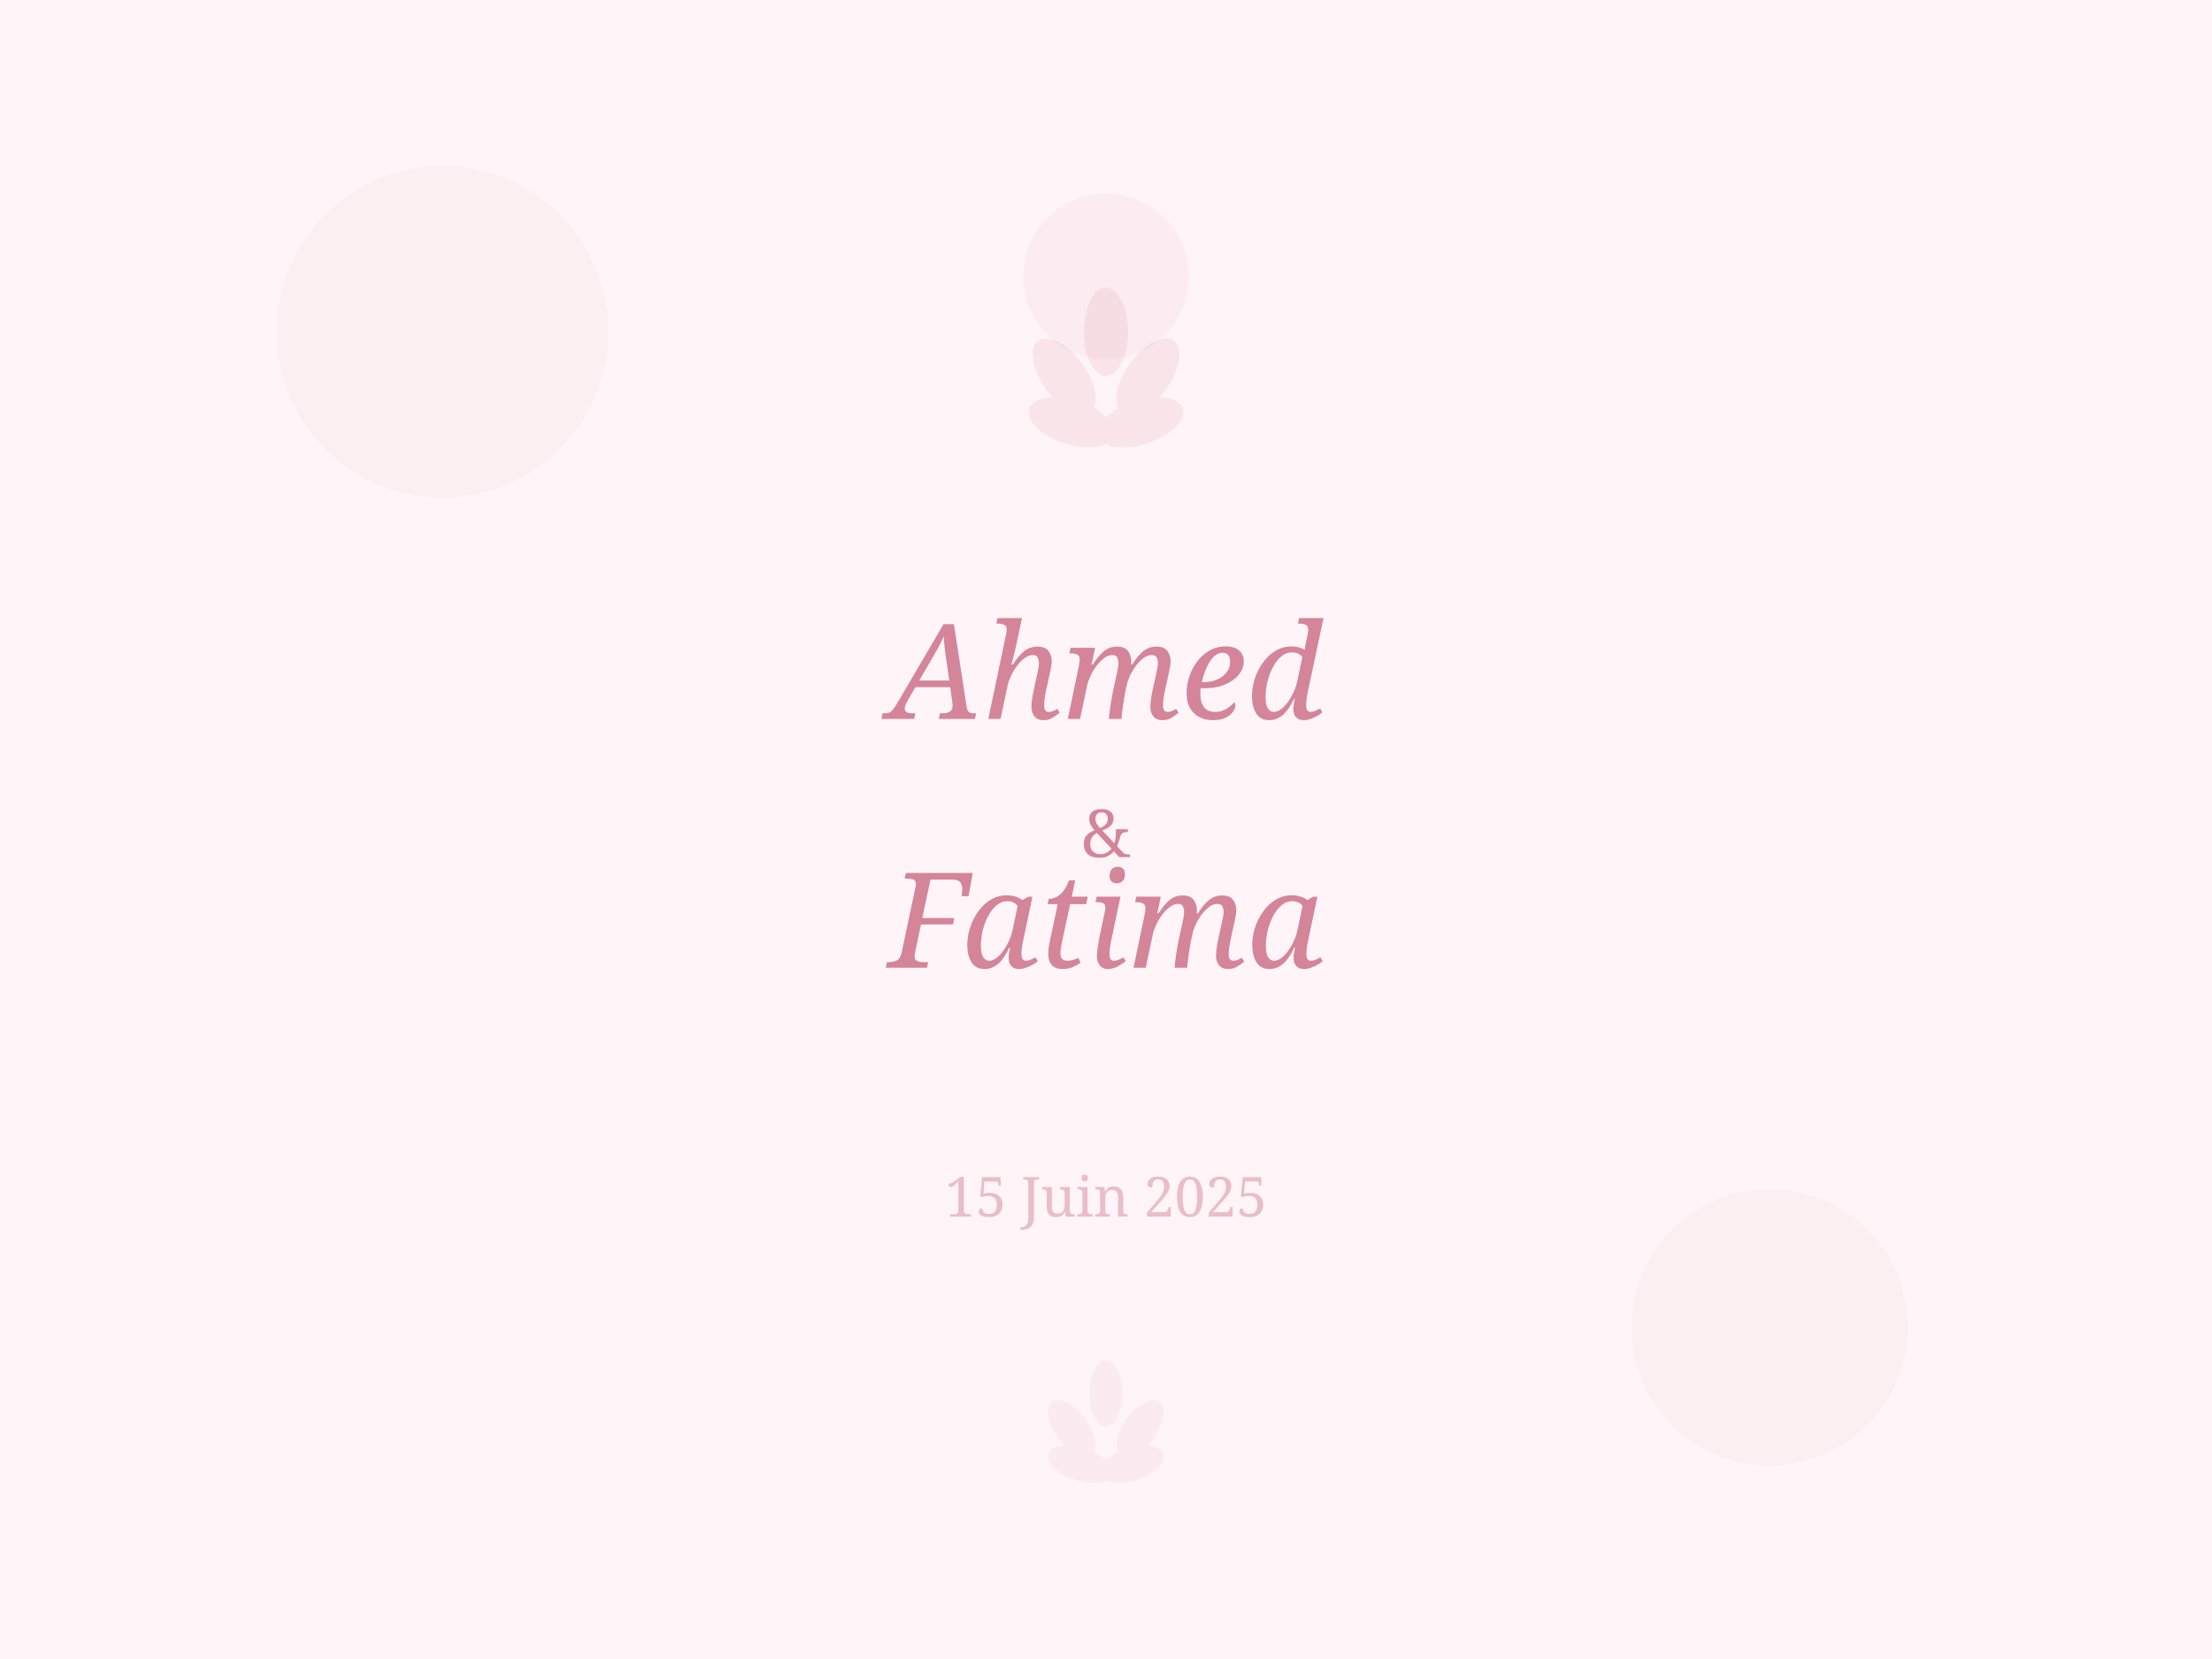
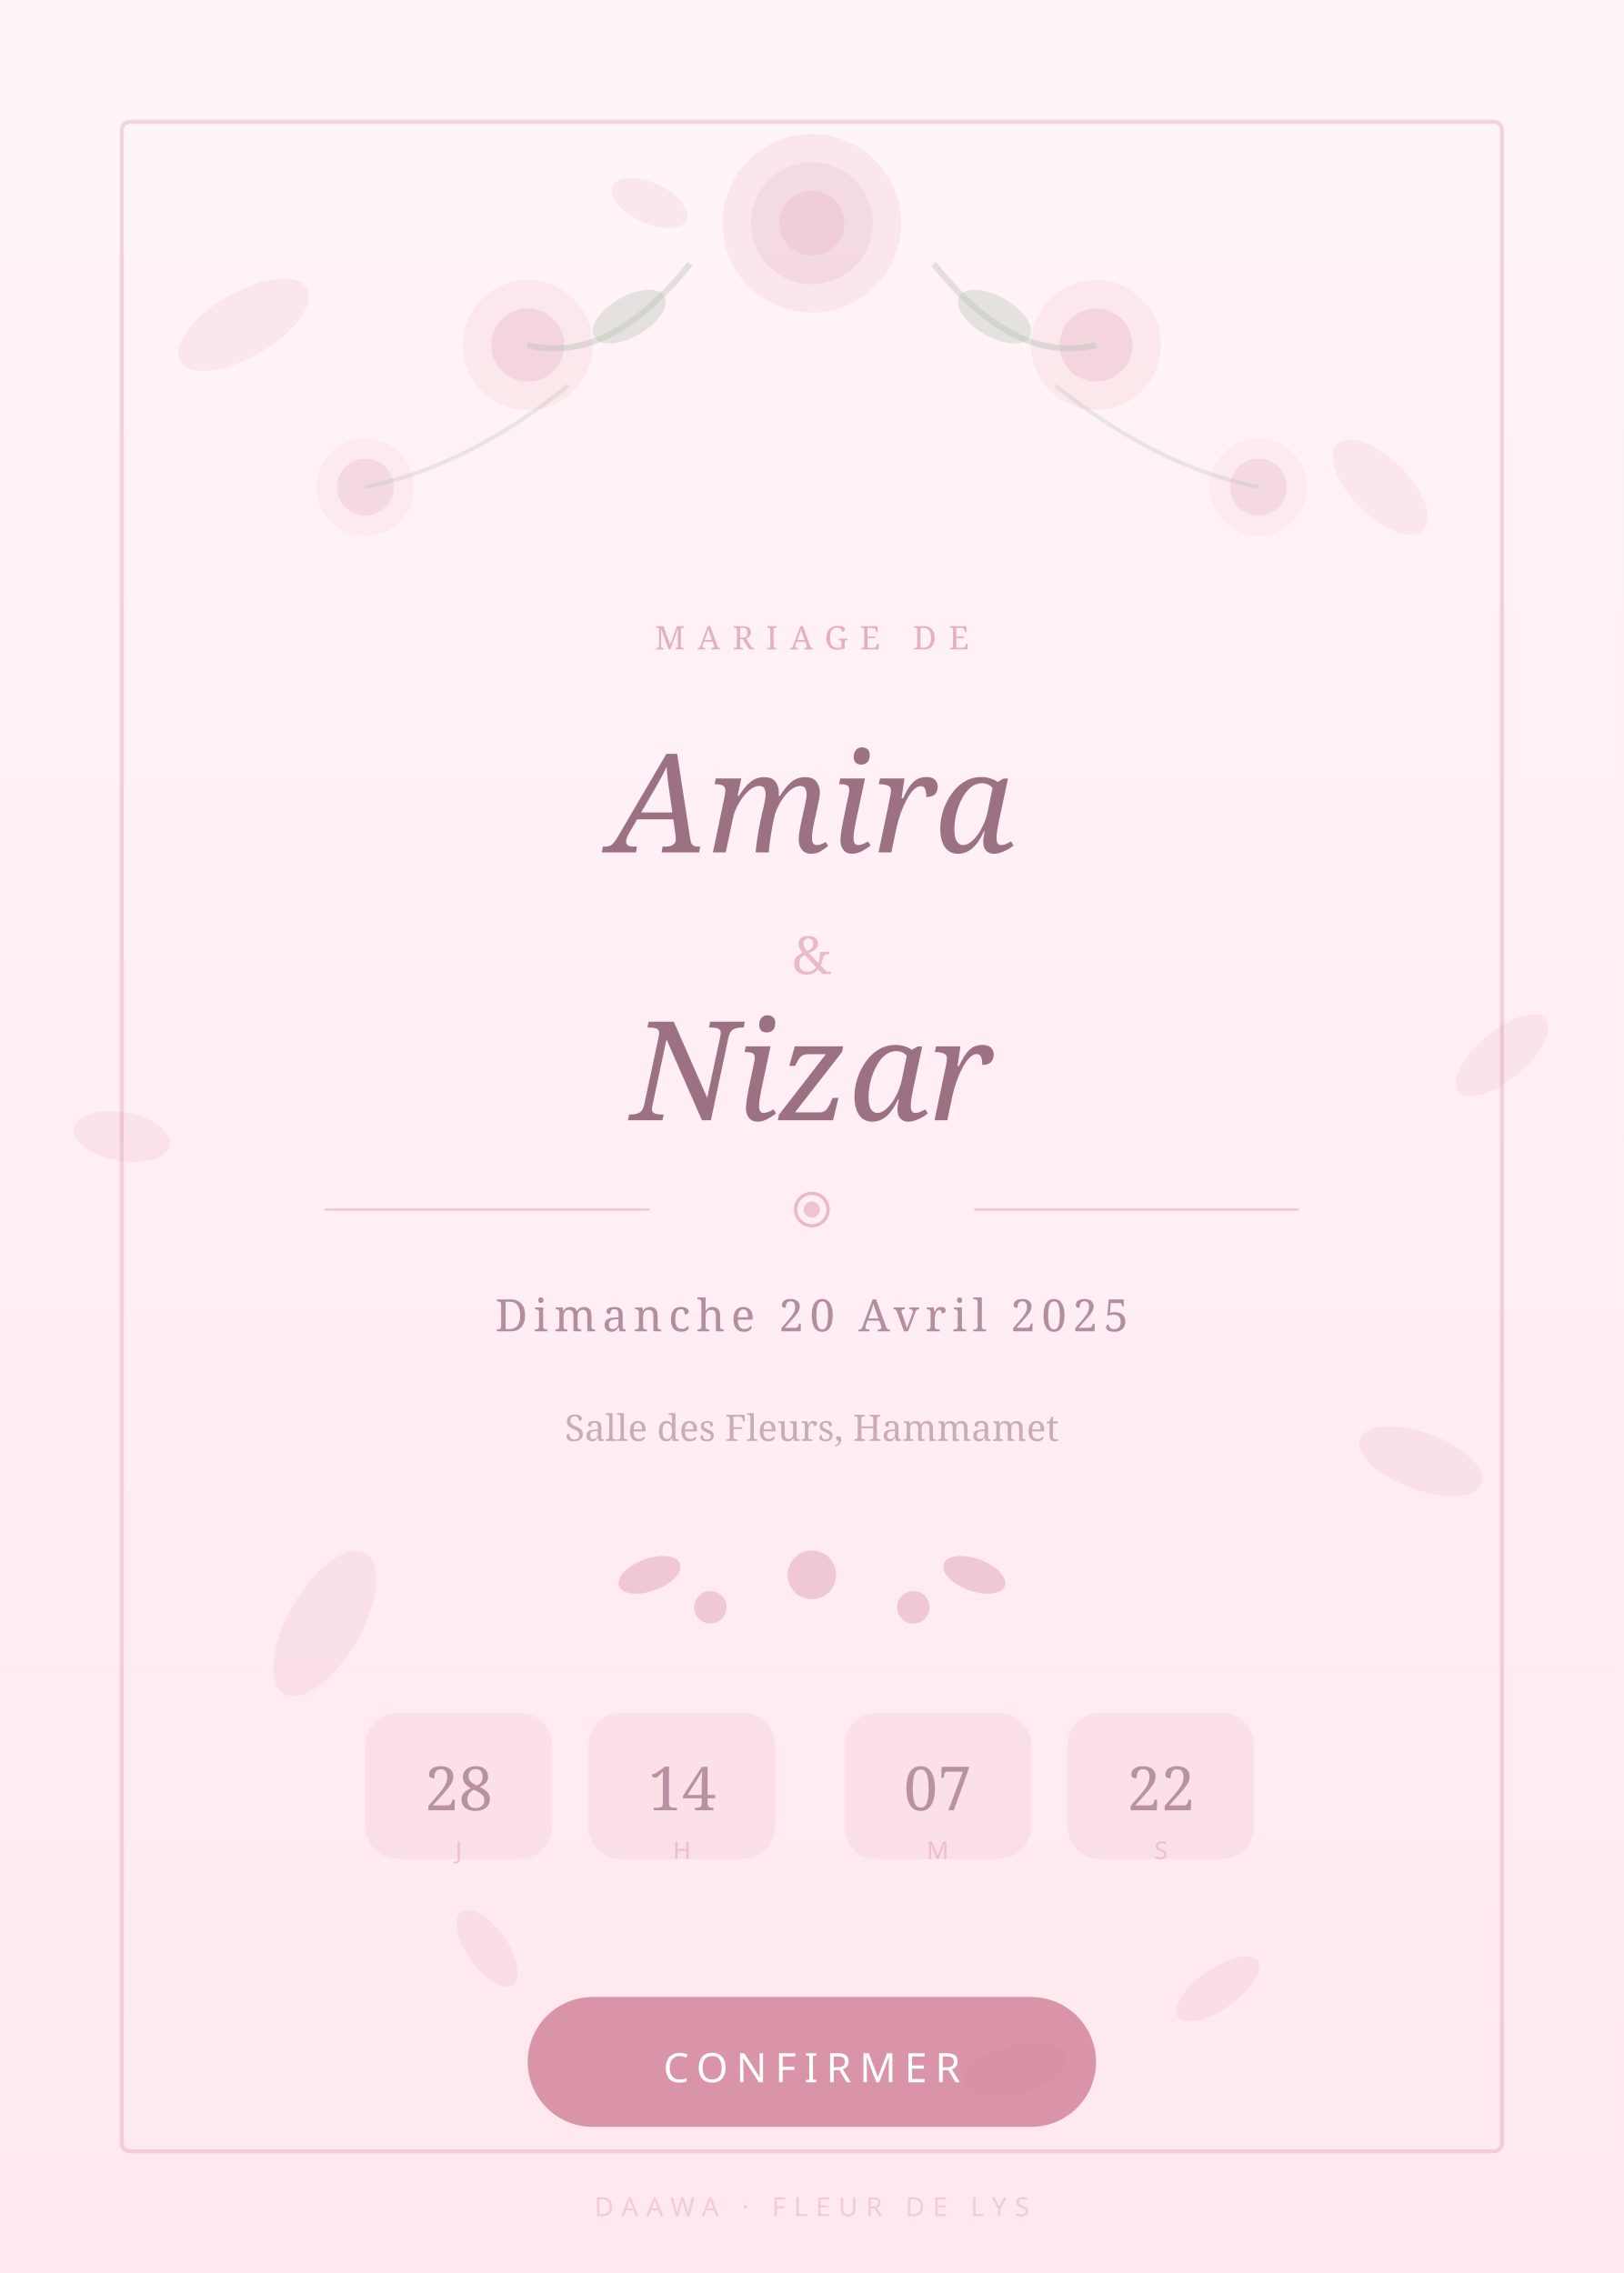
- <svg xmlns="http://www.w3.org/2000/svg" viewBox="0 0 400 300" width="400" height="300">
-   <rect width="400" height="300" fill="#FFF5F8" />
-   <circle cx="80" cy="60" r="30" fill="#D4859A" opacity="0.06" />
-   <circle cx="320" cy="240" r="25" fill="#D4859A" opacity="0.06" />
-   <circle cx="200" cy="50" r="15" fill="#D4859A" opacity="0.08" />
-   <g transform="translate(200,70)" opacity="0.15">
-     <ellipse cx="0" cy="-10" rx="4" ry="8" fill="#D4859A" />
-     <ellipse cx="8" cy="-4" rx="4" ry="8" fill="#D4859A" transform="rotate(72)" />
-     <ellipse cx="5" cy="6" rx="4" ry="8" fill="#D4859A" transform="rotate(144)" />
-     <ellipse cx="-5" cy="6" rx="4" ry="8" fill="#D4859A" transform="rotate(216)" />
-     <ellipse cx="-8" cy="-4" rx="4" ry="8" fill="#D4859A" transform="rotate(288)" />
+ <svg xmlns="http://www.w3.org/2000/svg" viewBox="0 0 400 560" width="400" height="560">
+   <defs>
+     <linearGradient id="bg" x1="0" y1="0" x2="0" y2="1">
+       <stop offset="0%" stop-color="#FFF5F8" />
+       <stop offset="100%" stop-color="#FFE8EF" />
+     </linearGradient>
+   </defs>
+   <rect width="400" height="560" fill="url(#bg)" />
+   <g opacity="0.12" fill="#D4859A">
+     <ellipse cx="60" cy="80" rx="18" ry="8" transform="rotate(-30 60 80)" />
+     <ellipse cx="340" cy="120" rx="15" ry="7" transform="rotate(45 340 120)" />
+     <ellipse cx="80" cy="400" rx="20" ry="9" transform="rotate(-60 80 400)" />
+     <ellipse cx="350" cy="360" rx="16" ry="7" transform="rotate(20 350 360)" />
+     <ellipse cx="30" cy="280" rx="12" ry="6" transform="rotate(10 30 280)" />
+     <ellipse cx="370" cy="260" rx="14" ry="6" transform="rotate(-40 370 260)" />
+     <ellipse cx="160" cy="50" rx="10" ry="5" transform="rotate(25 160 50)" />
+     <ellipse cx="250" cy="510" rx="13" ry="6" transform="rotate(-15 250 510)" />
+     <ellipse cx="120" cy="480" rx="11" ry="5" transform="rotate(55 120 480)" />
+     <ellipse cx="300" cy="490" rx="12" ry="5" transform="rotate(-35 300 490)" />
  </g>
-   <text x="200" y="130" text-anchor="middle" font-family="Georgia,serif" font-size="24" font-style="italic" fill="#D4859A">Ahmed</text>
-   <text x="200" y="155" text-anchor="middle" font-family="Georgia,serif" font-size="12" fill="#D4859A">&amp;</text>
-   <text x="200" y="175" text-anchor="middle" font-family="Georgia,serif" font-size="24" font-style="italic" fill="#D4859A">Fatima</text>
-   <text x="200" y="220" text-anchor="middle" font-family="Georgia,serif" font-size="10" fill="#D4859A" opacity="0.5">15 Juin 2025</text>
-   <g transform="translate(200,260)" opacity="0.1">
-     <ellipse cx="0" cy="-8" rx="3" ry="6" fill="#D4859A" />
-     <ellipse cx="6" cy="-3" rx="3" ry="6" fill="#D4859A" transform="rotate(72)" />
-     <ellipse cx="4" cy="5" rx="3" ry="6" fill="#D4859A" transform="rotate(144)" />
-     <ellipse cx="-4" cy="5" rx="3" ry="6" fill="#D4859A" transform="rotate(216)" />
-     <ellipse cx="-6" cy="-3" rx="3" ry="6" fill="#D4859A" transform="rotate(288)" />
+   <g opacity="0.5">
+     <circle cx="200" cy="55" r="22" fill="#D4859A" opacity="0.25" />
+     <circle cx="200" cy="55" r="15" fill="#D4859A" opacity="0.3" />
+     <circle cx="200" cy="55" r="8" fill="#D4859A" opacity="0.4" />
+     <circle cx="130" cy="85" r="16" fill="#E8A0B0" opacity="0.3" />
+     <circle cx="130" cy="85" r="9" fill="#D4859A" opacity="0.4" />
+     <circle cx="90" cy="120" r="12" fill="#EBB0C0" opacity="0.25" />
+     <circle cx="90" cy="120" r="7" fill="#D4859A" opacity="0.35" />
+     <circle cx="270" cy="85" r="16" fill="#E8A0B0" opacity="0.3" />
+     <circle cx="270" cy="85" r="9" fill="#D4859A" opacity="0.4" />
+     <circle cx="310" cy="120" r="12" fill="#EBB0C0" opacity="0.25" />
+     <circle cx="310" cy="120" r="7" fill="#D4859A" opacity="0.35" />
+     <path d="M170 65 Q150 90 130 85" stroke="#6B8F71" stroke-width="1.5" fill="none" opacity="0.4" />
+     <path d="M230 65 Q250 90 270 85" stroke="#6B8F71" stroke-width="1.5" fill="none" opacity="0.4" />
+     <path d="M140 95 Q115 115 90 120" stroke="#6B8F71" stroke-width="1" fill="none" opacity="0.3" />
+     <path d="M260 95 Q285 115 310 120" stroke="#6B8F71" stroke-width="1" fill="none" opacity="0.3" />
+     <ellipse cx="155" cy="78" rx="10" ry="5" transform="rotate(-30 155 78)" fill="#6B8F71" opacity="0.35" />
+     <ellipse cx="245" cy="78" rx="10" ry="5" transform="rotate(30 245 78)" fill="#6B8F71" opacity="0.35" />
  </g>
+   <rect x="30" y="30" width="340" height="500" fill="none" stroke="#D4859A" stroke-width="1" opacity="0.3" rx="2" />
+   <text x="200" y="160" text-anchor="middle" font-family="Georgia,serif" font-size="8" fill="#D4859A" opacity="0.6" letter-spacing="3">MARIAGE DE</text>
+   <text x="200" y="210" text-anchor="middle" font-family="Georgia,serif" font-size="34" fill="#8B5A70" font-weight="300" font-style="italic" opacity="0.85">Amira</text>
+   <text x="200" y="240" text-anchor="middle" font-family="Georgia,serif" font-size="13" fill="#D4859A" opacity="0.5" letter-spacing="4">&amp;</text>
+   <text x="200" y="276" text-anchor="middle" font-family="Georgia,serif" font-size="34" fill="#8B5A70" font-weight="300" font-style="italic" opacity="0.85">Nizar</text>
+   <line x1="80" y1="298" x2="160" y2="298" stroke="#D4859A" stroke-width="0.6" opacity="0.35" />
+   <circle cx="200" cy="298" r="4" fill="none" stroke="#D4859A" stroke-width="0.8" opacity="0.5" />
+   <circle cx="200" cy="298" r="2" fill="#D4859A" opacity="0.4" />
+   <line x1="240" y1="298" x2="320" y2="298" stroke="#D4859A" stroke-width="0.6" opacity="0.35" />
+   <text x="200" y="328" text-anchor="middle" font-family="Georgia,serif" font-size="11" fill="#8B5A70" opacity="0.65" letter-spacing="1.5">Dimanche 20 Avril 2025</text>
+   <text x="200" y="355" text-anchor="middle" font-family="Georgia,serif" font-size="9" fill="#8B5A70" opacity="0.45">Salle des Fleurs, Hammamet</text>
+   <g opacity="0.35" fill="#D4859A" transform="translate(200, 388)">
+     <circle cx="0" cy="0" r="6" />
+     <circle cx="-25" cy="8" r="4" />
+     <circle cx="25" cy="8" r="4" />
+     <ellipse cx="-40" cy="0" rx="8" ry="4" transform="rotate(-20 -40 0)" />
+     <ellipse cx="40" cy="0" rx="8" ry="4" transform="rotate(20 40 0)" />
+   </g>
+   <g opacity="0.75" transform="translate(200, 440)">
+     <rect x="-110" y="-18" width="46" height="36" rx="8" fill="#D4859A" opacity="0.15" />
+     <rect x="-55" y="-18" width="46" height="36" rx="8" fill="#D4859A" opacity="0.15" />
+     <rect x="8" y="-18" width="46" height="36" rx="8" fill="#D4859A" opacity="0.15" />
+     <rect x="63" y="-18" width="46" height="36" rx="8" fill="#D4859A" opacity="0.15" />
+     <text x="-87" y="6" text-anchor="middle" font-family="Georgia,serif" font-size="15" fill="#8B5A70" opacity="0.8">28</text>
+     <text x="-32" y="6" text-anchor="middle" font-family="Georgia,serif" font-size="15" fill="#8B5A70" opacity="0.8">14</text>
+     <text x="31" y="6" text-anchor="middle" font-family="Georgia,serif" font-size="15" fill="#8B5A70" opacity="0.8">07</text>
+     <text x="86" y="6" text-anchor="middle" font-family="Georgia,serif" font-size="15" fill="#8B5A70" opacity="0.8">22</text>
+     <text x="-87" y="18" text-anchor="middle" font-family="sans-serif" font-size="6" fill="#D4859A" opacity="0.5">J</text>
+     <text x="-32" y="18" text-anchor="middle" font-family="sans-serif" font-size="6" fill="#D4859A" opacity="0.5">H</text>
+     <text x="31" y="18" text-anchor="middle" font-family="sans-serif" font-size="6" fill="#D4859A" opacity="0.5">M</text>
+     <text x="86" y="18" text-anchor="middle" font-family="sans-serif" font-size="6" fill="#D4859A" opacity="0.5">S</text>
+   </g>
+   <rect x="130" y="492" width="140" height="32" rx="16" fill="#D4859A" opacity="0.85" />
+   <text x="200" y="513" text-anchor="middle" font-family="sans-serif" font-size="10" fill="white" letter-spacing="2">CONFIRMER</text>
+   <text x="200" y="546" text-anchor="middle" font-family="sans-serif" font-size="6.5" fill="#D4859A" opacity="0.3" letter-spacing="2">DAAWA · FLEUR DE LYS</text>
</svg>
